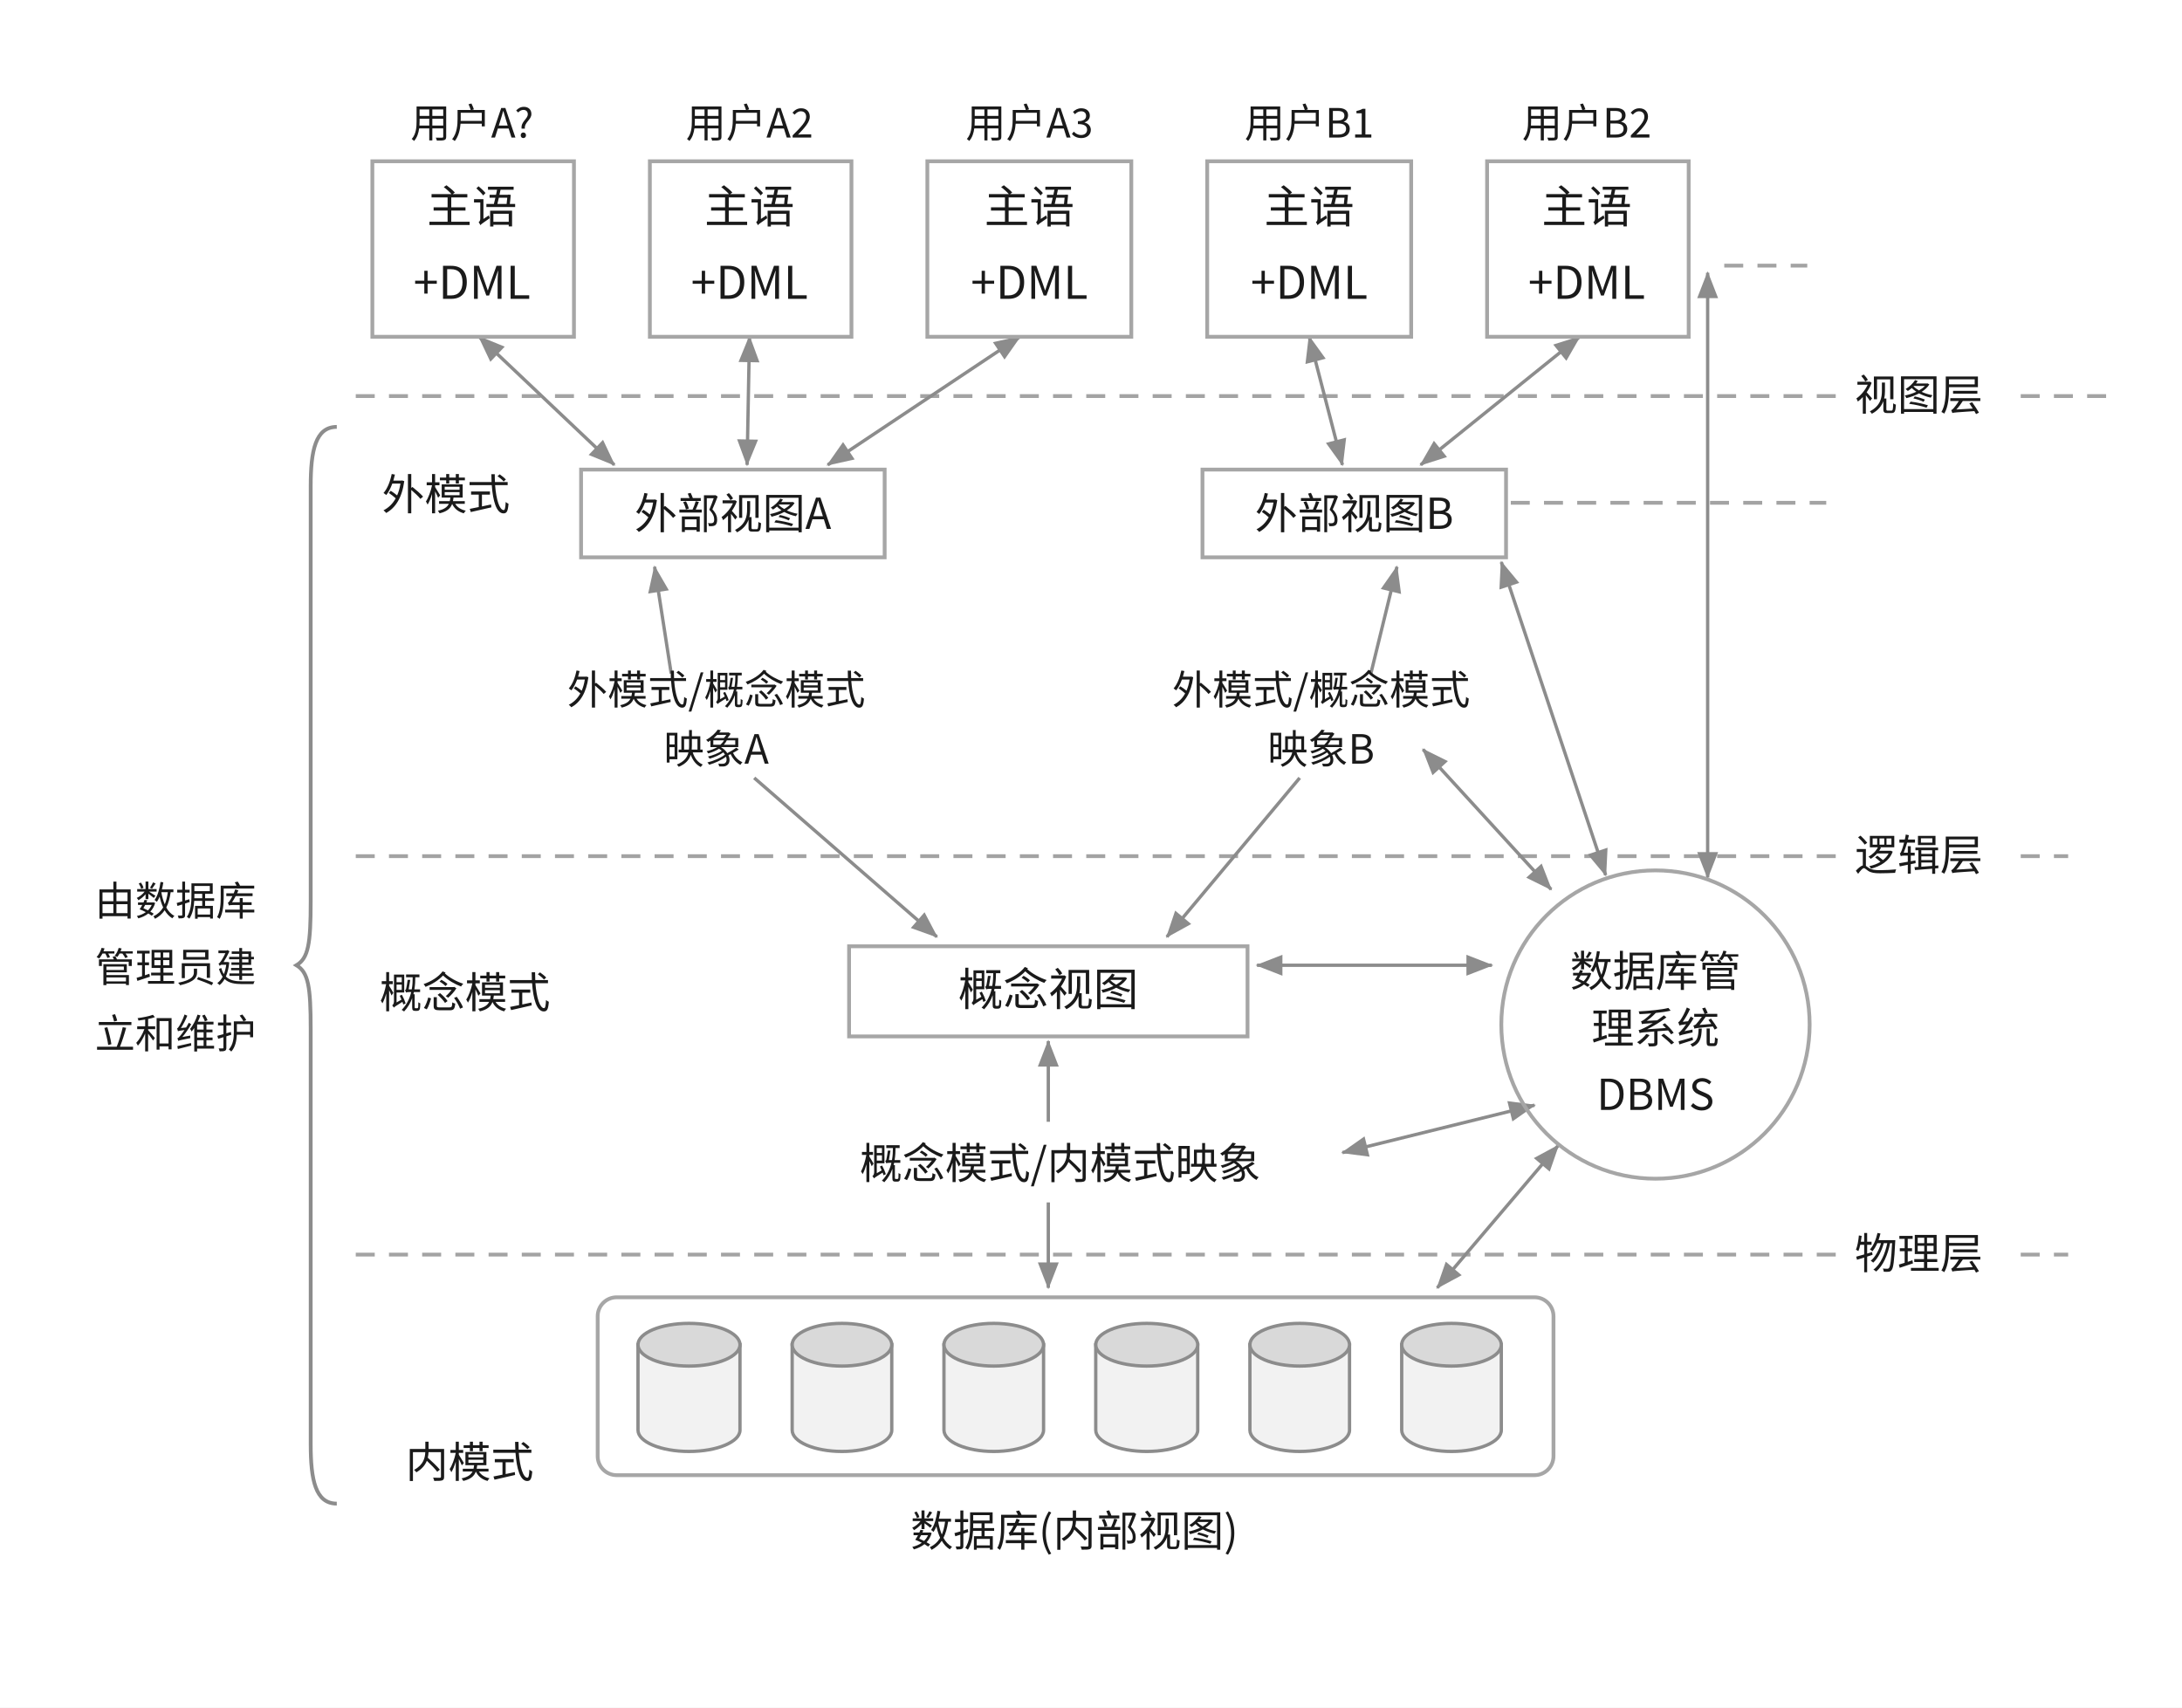
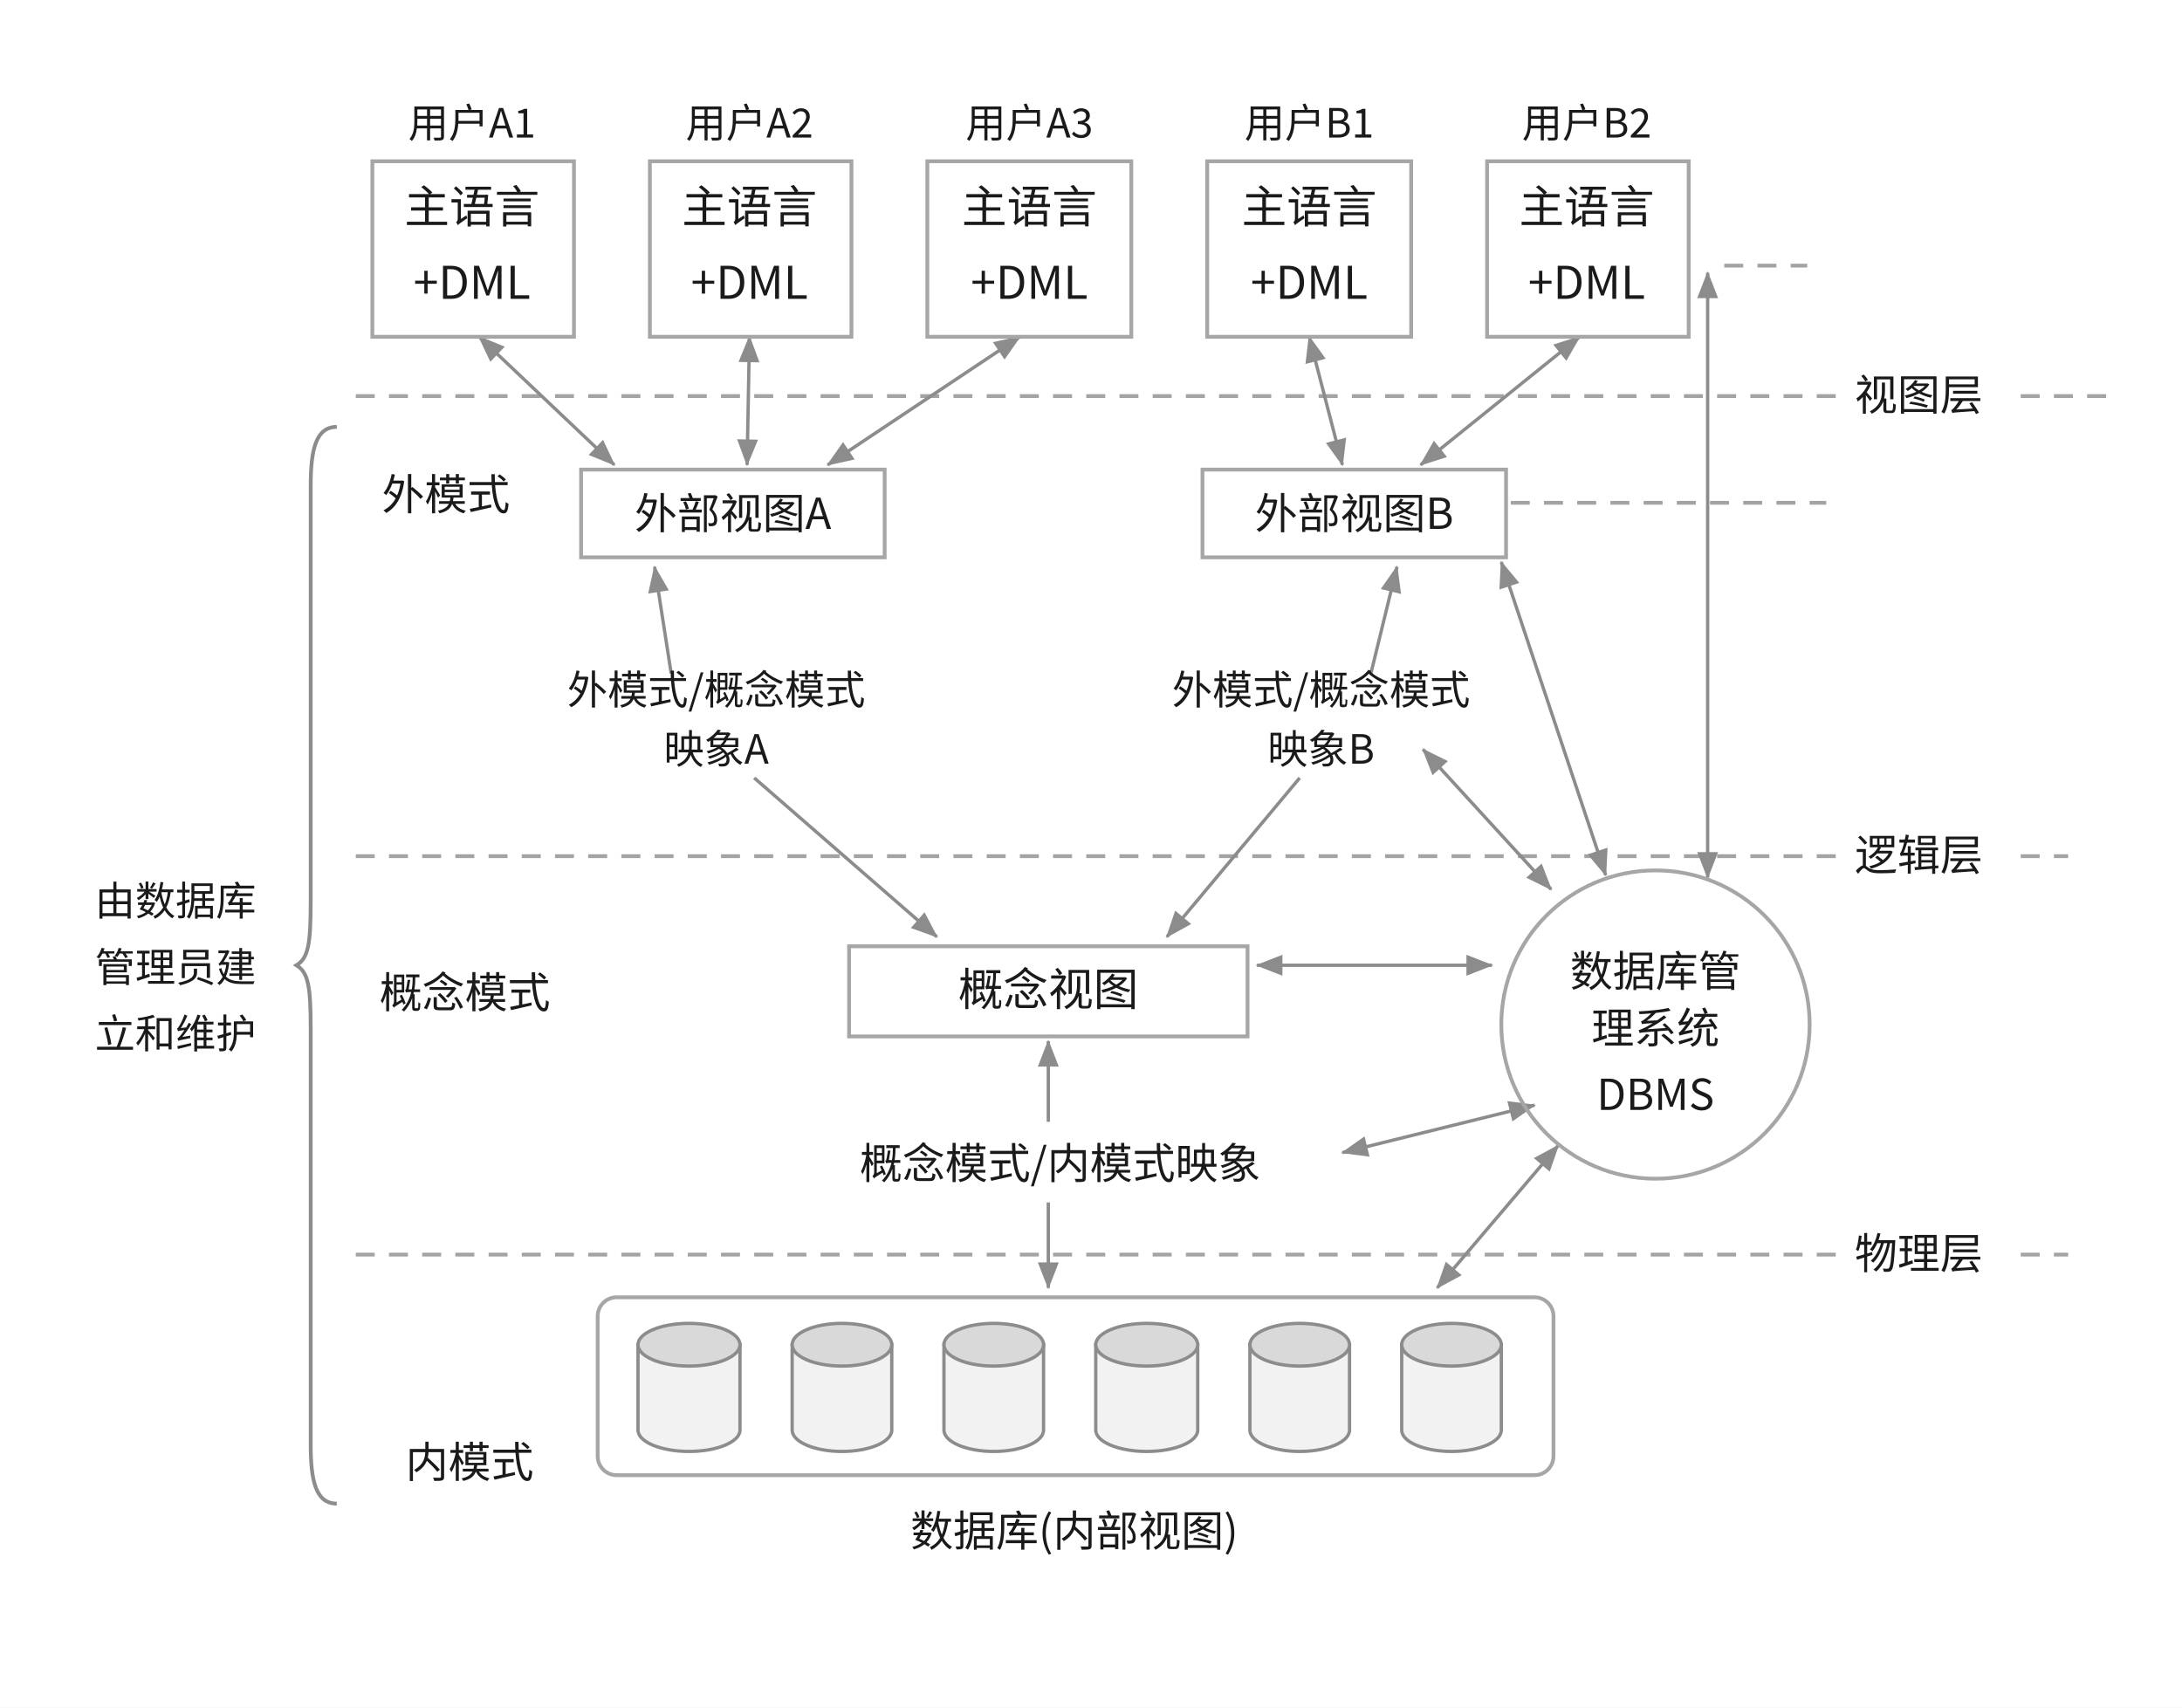
<svg xmlns="http://www.w3.org/2000/svg" width="920" height="720" viewBox="0 0 920 720">
  <defs>
    <marker id="ah" viewBox="0 0 10 8" refX="9" refY="4" markerWidth="9" markerHeight="7.2" orient="auto-start-reverse">
      <path d="M0.5,0.5 L9.5,4 L0.5,7.5 Z" fill="#8c8c8c" />
    </marker>
  </defs>
  <rect width="920" height="720" fill="#ffffff" />
  <style>
    .txt { fill:#1a1a1a; font-family:'WenQuanYi Zen Hei','Noto Sans CJK SC','Microsoft YaHei',sans-serif; }
    .box { fill:none; stroke:#a6a6a6; stroke-width:1.6; }
    .line { stroke:#8c8c8c; stroke-width:1.4; fill:none; }
    .dash { stroke:#a3a3a3; stroke-width:1.6; stroke-dasharray:8 6; fill:none; }
  </style>
  <line class="dash" x1="150" y1="167" x2="775" y2="167" />
  <line class="dash" x1="150" y1="361" x2="775" y2="361" />
  <line class="dash" x1="150" y1="529" x2="775" y2="529" />
  <text class="txt" x="782" y="173" font-size="18">视图层</text>
  <line class="dash" x1="852" y1="167" x2="893" y2="167" />
  <text class="txt" x="782" y="367" font-size="18">逻辑层</text>
  <line class="dash" x1="852" y1="361" x2="872" y2="361" />
  <text class="txt" x="782" y="535" font-size="18">物理层</text>
  <line class="dash" x1="852" y1="529" x2="872" y2="529" />
  <line class="line" x1="202" y1="142" x2="259" y2="196" marker-start="url(#ah)" marker-end="url(#ah)" />
  <line class="line" x1="316" y1="142" x2="315" y2="196" marker-start="url(#ah)" marker-end="url(#ah)" />
  <line class="line" x1="430" y1="142" x2="349" y2="196" marker-start="url(#ah)" marker-end="url(#ah)" />
  <line class="line" x1="552" y1="142" x2="566" y2="196" marker-start="url(#ah)" marker-end="url(#ah)" />
  <line class="line" x1="666" y1="142" x2="599" y2="196" marker-start="url(#ah)" marker-end="url(#ah)" />
  <line class="line" x1="283" y1="284" x2="276" y2="239" marker-end="url(#ah)" />
  <line class="line" x1="318" y1="328" x2="395" y2="395" marker-end="url(#ah)" />
  <line class="line" x1="578" y1="284" x2="589" y2="239" marker-end="url(#ah)" />
  <line class="line" x1="548" y1="328" x2="492" y2="395" marker-end="url(#ah)" />
  <line class="line" x1="600" y1="316" x2="654" y2="375" marker-start="url(#ah)" marker-end="url(#ah)" />
  <line class="line" x1="633" y1="237" x2="677" y2="369" marker-start="url(#ah)" marker-end="url(#ah)" />
  <line class="line" x1="720" y1="115" x2="720" y2="370" marker-start="url(#ah)" marker-end="url(#ah)" />
  <line class="dash" x1="727" y1="112" x2="762" y2="112" />
  <line class="line" x1="530" y1="407" x2="629" y2="407" marker-start="url(#ah)" marker-end="url(#ah)" />
  <line class="line" x1="566" y1="486" x2="647" y2="466" marker-start="url(#ah)" marker-end="url(#ah)" />
  <line class="line" x1="657" y1="483" x2="606" y2="543" marker-start="url(#ah)" marker-end="url(#ah)" />
  <line class="line" x1="442" y1="473" x2="442" y2="439" marker-end="url(#ah)" />
  <line class="line" x1="442" y1="507" x2="442" y2="543" marker-end="url(#ah)" />
  <g>
    <rect class="box" x="157" y="68" width="85" height="74" />
    <rect class="box" x="274" y="68" width="85" height="74" />
    <rect class="box" x="391" y="68" width="86" height="74" />
    <rect class="box" x="509" y="68" width="86" height="74" />
    <rect class="box" x="627" y="68" width="85" height="74" />
-     <text class="txt" x="199" y="58" font-size="17" text-anchor="middle">用户A?</text>
+     <text class="txt" x="199" y="58" font-size="17" text-anchor="middle">用户A1</text>
    <text class="txt" x="316" y="58" font-size="17" text-anchor="middle">用户A2</text>
    <text class="txt" x="434" y="58" font-size="17" text-anchor="middle">用户A3</text>
    <text class="txt" x="552" y="58" font-size="17" text-anchor="middle">用户B1</text>
    <text class="txt" x="669" y="58" font-size="17" text-anchor="middle">用户B2</text>
    <g text-anchor="middle" font-size="19">
-       <text class="txt" x="199" y="94">主语</text>
+       <text class="txt" x="199" y="94">主语言</text>
      <text class="txt" x="199" y="126">+DML</text>
-       <text class="txt" x="316" y="94">主语</text>
+       <text class="txt" x="316" y="94">主语言</text>
      <text class="txt" x="316" y="126">+DML</text>
-       <text class="txt" x="434" y="94">主语</text>
+       <text class="txt" x="434" y="94">主语言</text>
      <text class="txt" x="434" y="126">+DML</text>
-       <text class="txt" x="552" y="94">主语</text>
+       <text class="txt" x="552" y="94">主语言</text>
      <text class="txt" x="552" y="126">+DML</text>
-       <text class="txt" x="669" y="94">主语</text>
+       <text class="txt" x="669" y="94">主语言</text>
      <text class="txt" x="669" y="126">+DML</text>
    </g>
  </g>
  <rect class="box" x="245" y="198" width="128" height="37" />
  <rect class="box" x="507" y="198" width="128" height="37" />
  <text class="txt" x="309" y="223" font-size="18" text-anchor="middle">外部视图A</text>
  <text class="txt" x="571" y="223" font-size="18" text-anchor="middle">外部视图B</text>
  <line class="dash" x1="637" y1="212" x2="770" y2="212" />
  <g text-anchor="middle" font-size="17">
    <text class="txt" x="302" y="297">外模式/概念模式</text>
    <text class="txt" x="302" y="322">映象A</text>
    <text class="txt" x="557" y="297">外模式/概念模式</text>
    <text class="txt" x="557" y="322">映象B</text>
  </g>
  <rect class="box" x="358" y="399" width="168" height="38" />
  <text class="txt" x="442" y="424" font-size="19" text-anchor="middle">概念视图</text>
  <text class="txt" x="447" y="497" font-size="18" text-anchor="middle">概念模式/内模式映象</text>
  <circle cx="698" cy="432" r="65" fill="none" stroke="#a6a6a6" stroke-width="1.6" />
  <g text-anchor="middle" font-size="18">
    <text class="txt" x="698" y="416">数据库管</text>
    <text class="txt" x="698" y="440">理系统</text>
    <text class="txt" x="698" y="468">DBMS</text>
  </g>
  <rect class="box" x="252" y="547" width="403" height="75" rx="8" />
  <g stroke="#8c8c8c" stroke-width="1.4">
    <g fill="#f2f2f2">
      <path d="M269,567 v36 a21.5,9 0 0 0 43,0 v-36 Z" />
      <path d="M334,567 v36 a21,9 0 0 0 42,0 v-36 Z" />
      <path d="M398,567 v36 a21,9 0 0 0 42,0 v-36 Z" />
      <path d="M462,567 v36 a21.5,9 0 0 0 43,0 v-36 Z" />
      <path d="M527,567 v36 a21,9 0 0 0 42,0 v-36 Z" />
      <path d="M591,567 v36 a21,9 0 0 0 42,0 v-36 Z" />
    </g>
    <g fill="#d9d9d9">
      <ellipse cx="290.5" cy="567" rx="21.5" ry="9" />
      <ellipse cx="355" cy="567" rx="21" ry="9" />
      <ellipse cx="419" cy="567" rx="21" ry="9" />
      <ellipse cx="483.5" cy="567" rx="21.5" ry="9" />
      <ellipse cx="548" cy="567" rx="21" ry="9" />
      <ellipse cx="612" cy="567" rx="21" ry="9" />
    </g>
  </g>
  <text class="txt" x="453" y="652" font-size="18" text-anchor="middle">数据库(内部视图)</text>
  <path d="M142,180 C133,180 131,190 131,205 L131,380 C131,398 130,404 125,407 C130,410 131,416 131,434 L131,609 C131,624 133,634 142,634" fill="none" stroke="#8c8c8c" stroke-width="1.6" />
  <g text-anchor="end" font-size="17">
    <text class="txt" x="108" y="386">由数据库</text>
    <text class="txt" x="108" y="414">管理员建</text>
    <text class="txt" x="108" y="442">立和维护</text>
  </g>
  <text class="txt" x="215" y="215" font-size="18" text-anchor="end">外模式</text>
  <text class="txt" x="196" y="425" font-size="18" text-anchor="middle">概念模式</text>
  <text class="txt" x="225" y="623" font-size="18" text-anchor="end">内模式</text>
</svg>
